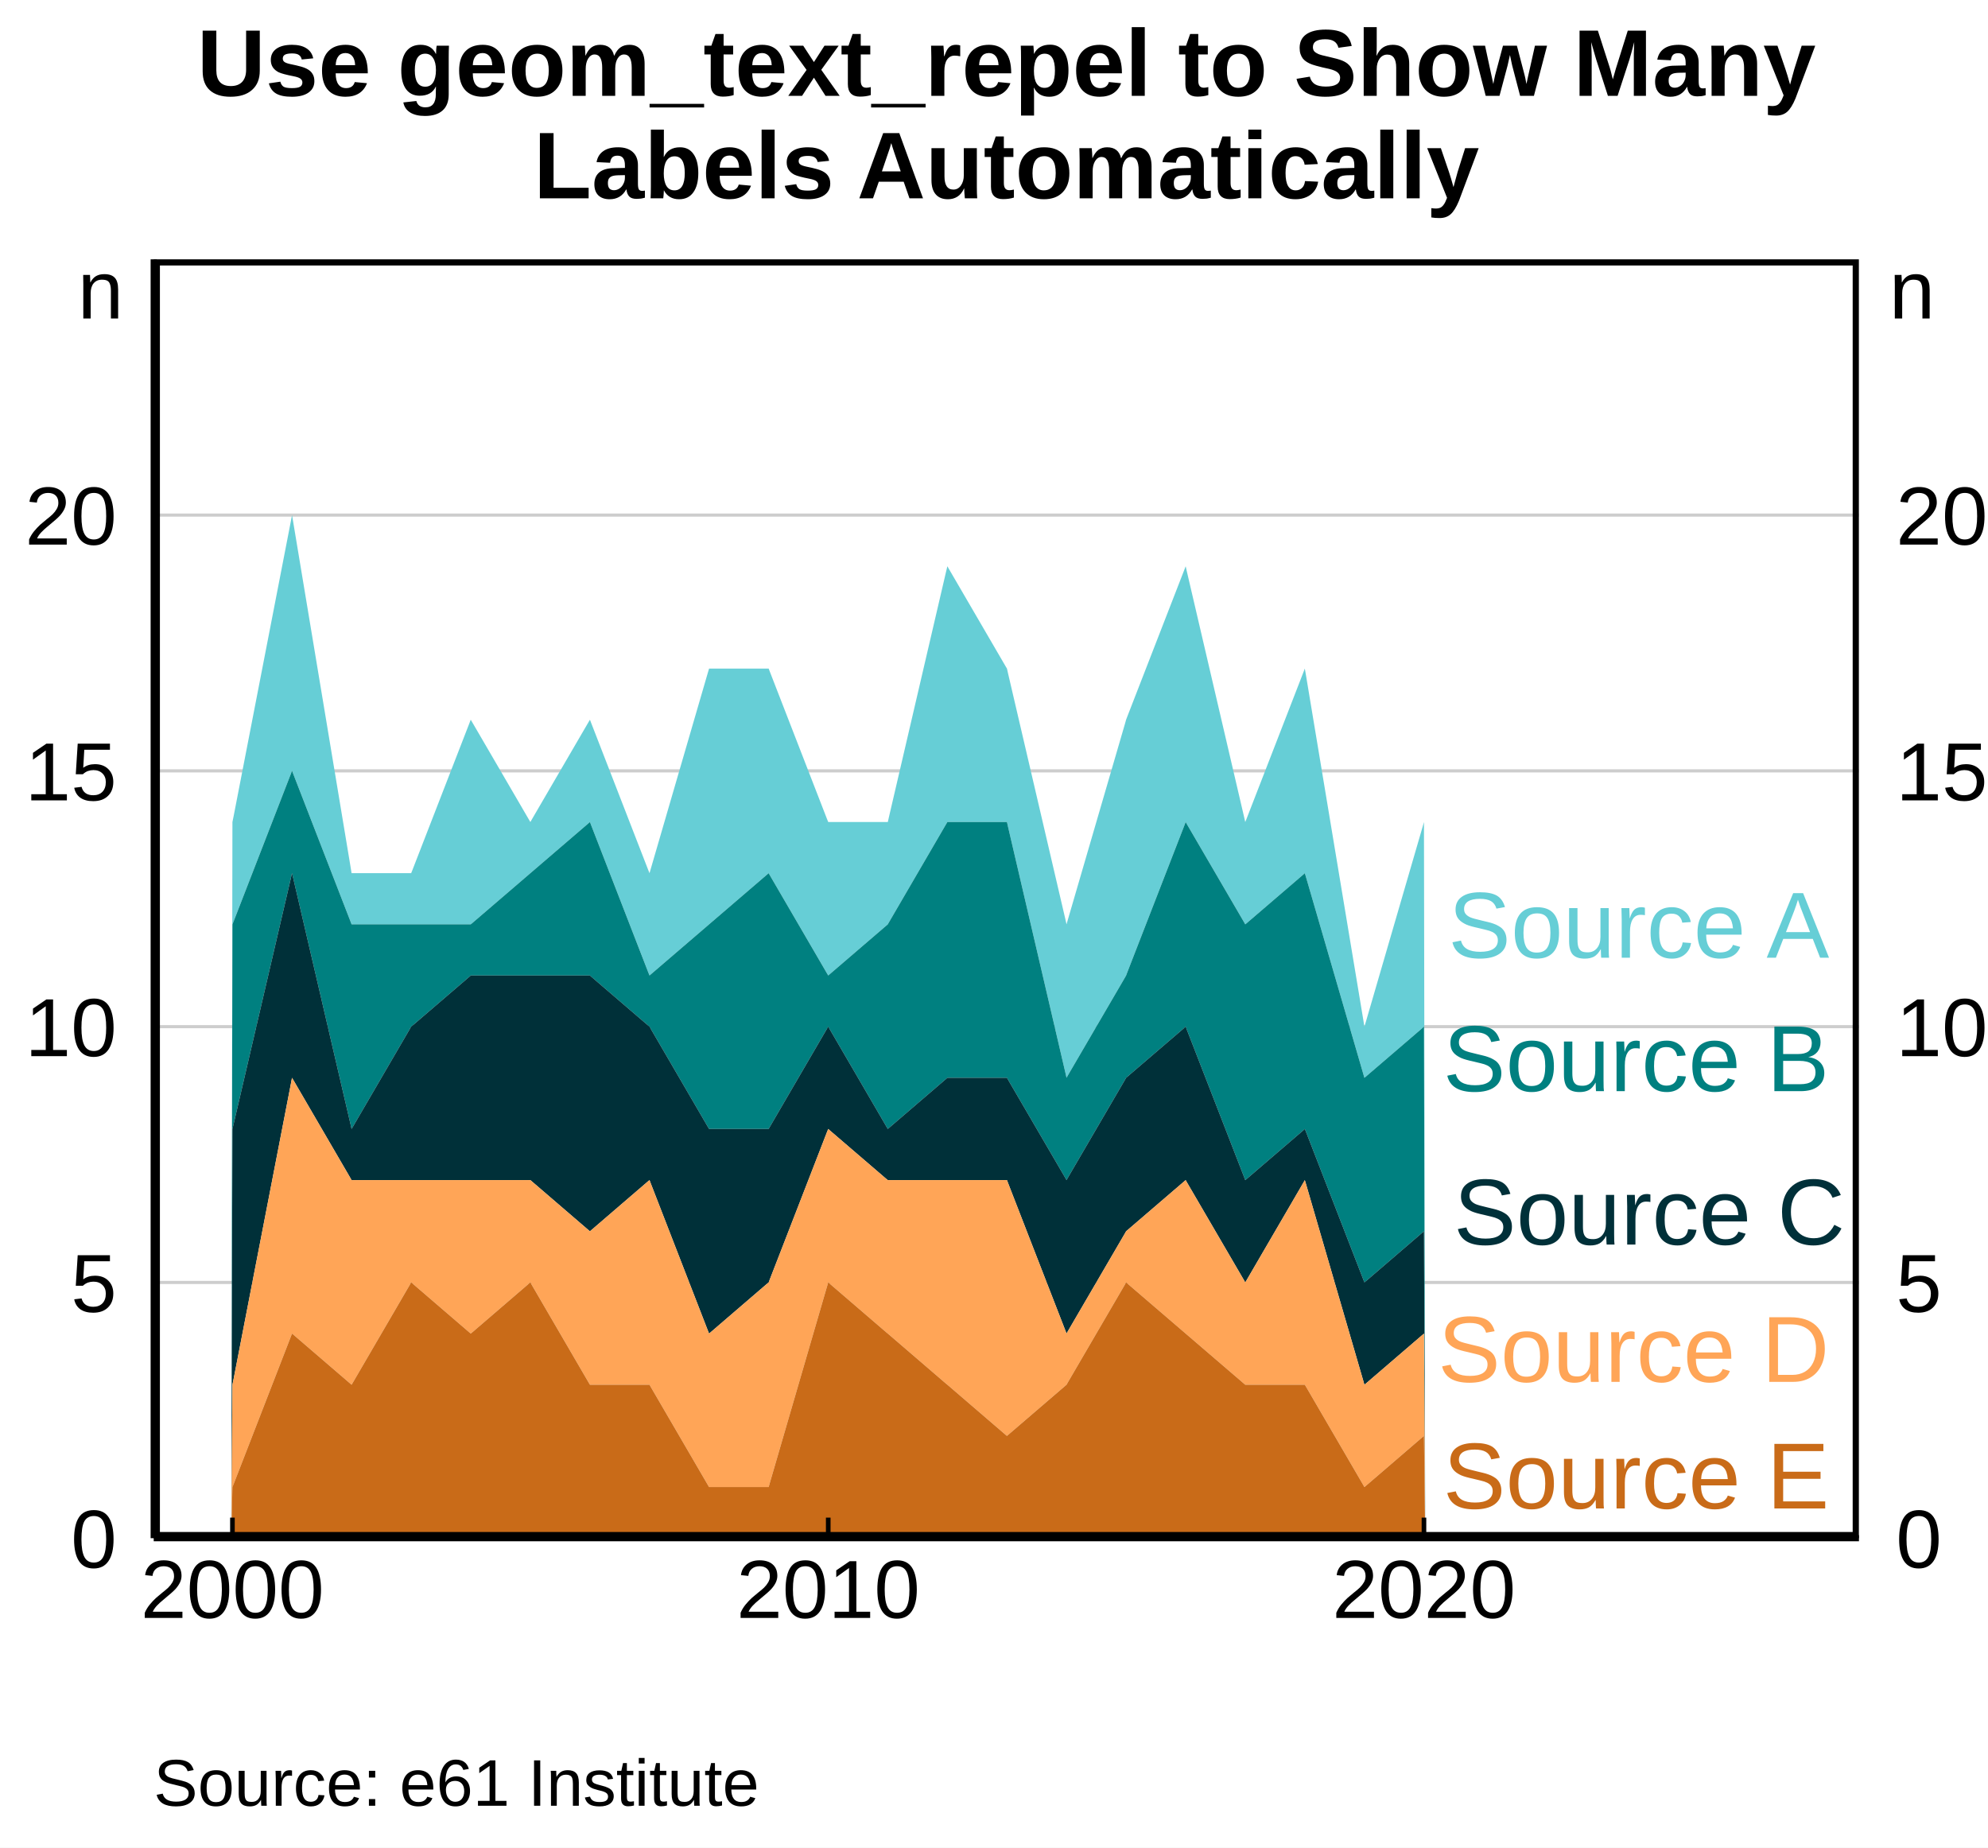
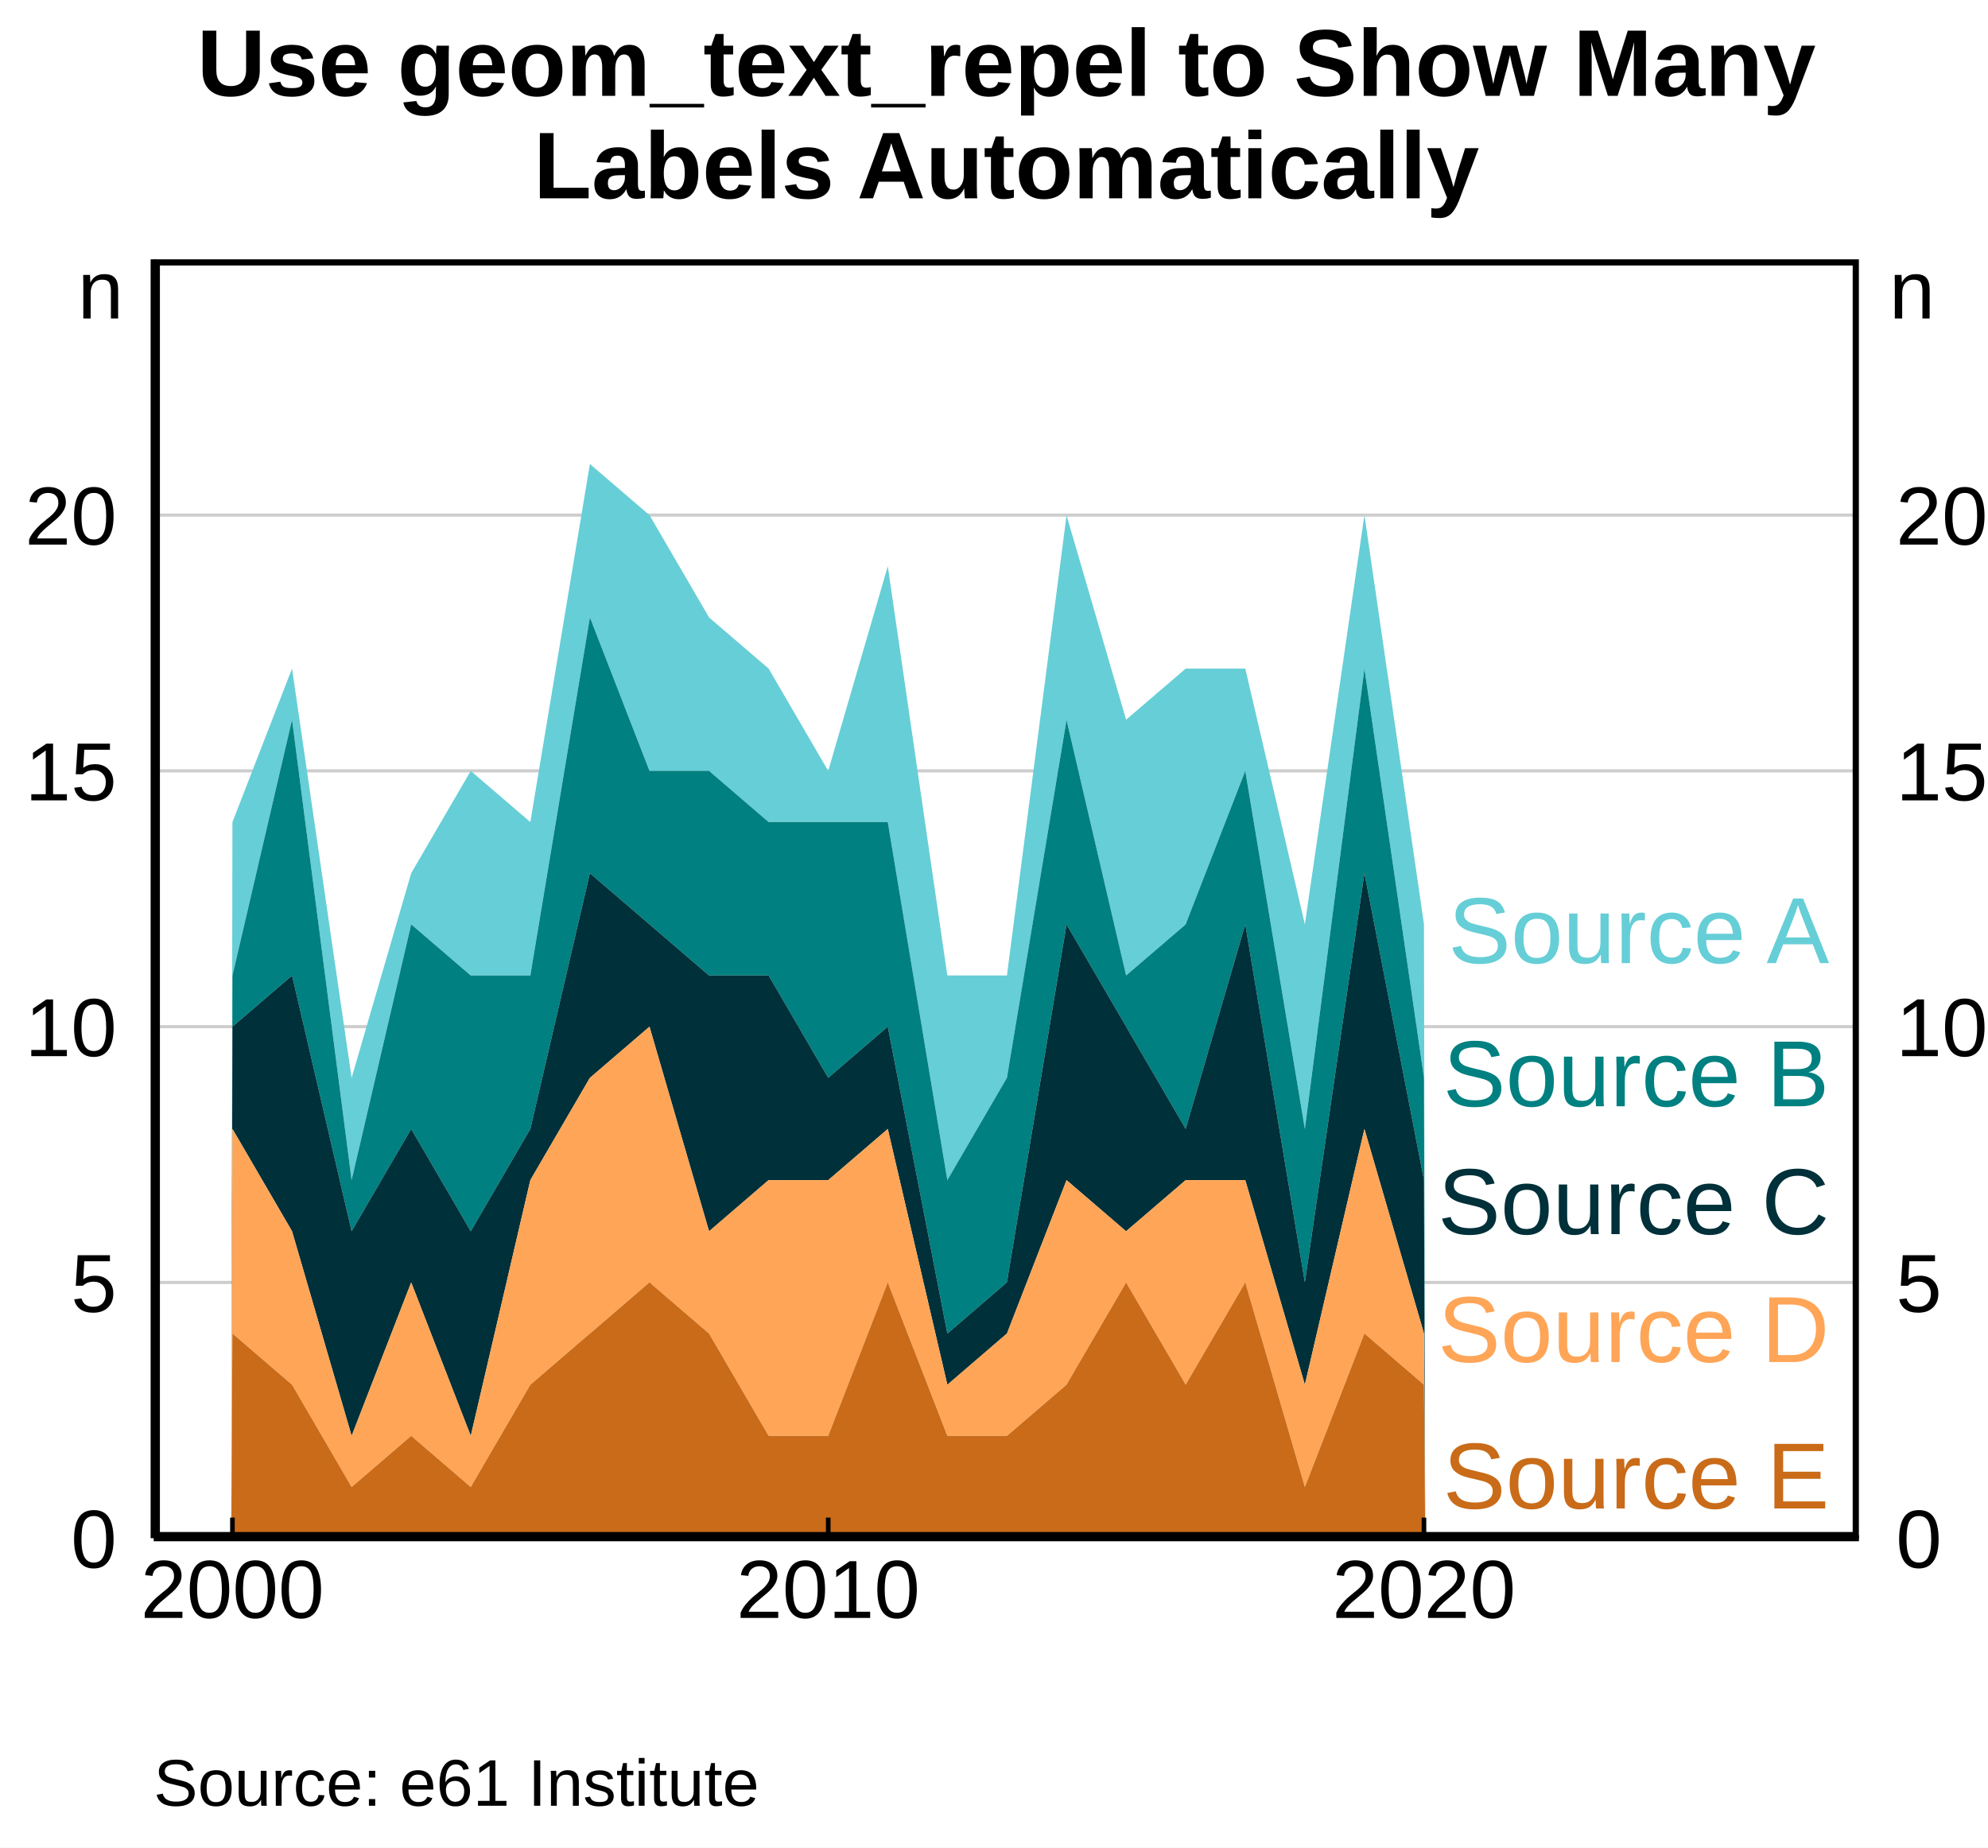
<svg xmlns="http://www.w3.org/2000/svg" class="svglite" width="240.94pt" height="223.94pt" viewBox="0 0 240.94 223.94">
  <defs>
    <style type="text/css">
    .svglite line, .svglite polyline, .svglite polygon, .svglite path, .svglite rect, .svglite circle {
      fill: none;
      stroke: #000000;
      stroke-linecap: round;
      stroke-linejoin: round;
      stroke-miterlimit: 10.00;
    }
    .svglite text {
      white-space: pre;
    }
  </style>
  </defs>
  <rect width="100%" height="100%" style="stroke: none; fill: #FFFFFF;" />
  <defs>
    <clipPath id="cpMC4wMHwyNDAuOTR8MC4wMHwyMjMuOTQ=">
      <rect x="0.00" y="0.00" width="240.94" height="223.94" />
    </clipPath>
  </defs>
  <g clip-path="url(#cpMC4wMHwyNDAuOTR8MC4wMHwyMjMuOTQ=)">
</g>
  <defs>
    <clipPath id="cpMC4wMHwyNDAuOTR8MS45NXwyMjEuOTk=">
      <rect x="0.00" y="1.95" width="240.94" height="220.04" />
    </clipPath>
  </defs>
  <g clip-path="url(#cpMC4wMHwyNDAuOTR8MS45NXwyMjEuOTk=)">
    <rect x="0.00" y="1.95" width="240.94" height="220.04" style="stroke-width: 0.75; stroke: none; fill: #FFFFFF;" />
  </g>
  <g clip-path="url(#cpMC4wMHwyNDAuOTR8MC4wMHwyMjMuOTQ=)">
</g>
  <defs>
    <clipPath id="cpMTguNjN8MjI1LjMwfDMxLjQzfDE4Ni40Mw==">
      <rect x="18.63" y="31.43" width="206.66" height="155.00" />
    </clipPath>
  </defs>
  <g clip-path="url(#cpMTguNjN8MjI1LjMwfDMxLjQzfDE4Ni40Mw==)">
    <rect x="18.63" y="31.43" width="206.66" height="155.00" style="stroke-width: 0.75; stroke: none; fill: #FFFFFF;" />
    <polyline points="18.63,186.43 225.30,186.43 " style="stroke-width: 0.38; stroke: #CDCDCD; stroke-linecap: butt;" />
    <polyline points="18.63,155.43 225.30,155.43 " style="stroke-width: 0.38; stroke: #CDCDCD; stroke-linecap: butt;" />
    <polyline points="18.63,124.43 225.30,124.43 " style="stroke-width: 0.38; stroke: #CDCDCD; stroke-linecap: butt;" />
    <polyline points="18.63,93.43 225.30,93.43 " style="stroke-width: 0.38; stroke: #CDCDCD; stroke-linecap: butt;" />
    <polyline points="18.63,62.43 225.30,62.43 " style="stroke-width: 0.38; stroke: #CDCDCD; stroke-linecap: butt;" />
-     <polygon points="28.17,99.63 28.32,98.89 35.25,63.18 35.39,62.43 35.54,63.30 42.47,104.96 42.61,105.83 42.76,105.83 49.69,105.83 49.83,105.83 49.98,105.46 56.91,87.60 57.05,87.23 57.20,87.48 64.13,99.38 64.28,99.63 64.42,99.38 71.35,87.48 71.50,87.23 71.64,87.60 78.57,105.46 78.72,105.83 78.86,105.34 85.79,81.53 85.94,81.03 86.08,81.03 93.01,81.03 93.16,81.03 93.30,81.40 100.23,99.26 100.38,99.63 100.52,99.63 107.45,99.63 107.60,99.63 107.74,99.01 114.67,69.25 114.82,68.63 114.96,68.88 121.89,80.78 122.04,81.03 122.18,81.65 129.12,111.41 129.26,112.03 129.40,111.54 136.34,87.73 136.48,87.23 136.62,86.86 143.56,69.00 143.70,68.63 143.84,69.25 150.78,99.01 150.92,99.63 151.07,99.26 158.00,81.40 158.14,81.03 158.29,81.90 165.22,123.56 165.36,124.43 165.51,123.94 172.44,100.13 172.58,99.63 172.73,186.43 172.58,124.43 172.44,124.56 165.51,130.51 165.36,130.63 165.22,130.14 158.29,106.33 158.14,105.83 158.00,105.96 151.07,111.91 150.92,112.03 150.78,111.78 143.84,99.88 143.70,99.63 143.56,100.00 136.62,117.86 136.48,118.23 136.34,118.48 129.40,130.38 129.26,130.63 129.12,130.01 122.18,100.25 122.04,99.63 121.89,99.63 114.96,99.63 114.82,99.63 114.67,99.88 107.74,111.78 107.60,112.03 107.45,112.16 100.52,118.11 100.38,118.23 100.23,117.98 93.30,106.08 93.16,105.83 93.01,105.96 86.08,111.91 85.94,112.03 85.79,112.16 78.86,118.11 78.72,118.23 78.57,117.86 71.64,100.00 71.50,99.63 71.35,99.76 64.42,105.71 64.28,105.83 64.13,105.96 57.20,111.91 57.05,112.03 56.91,112.03 49.98,112.03 49.83,112.03 49.69,112.03 42.76,112.03 42.61,112.03 42.47,111.66 35.54,93.80 35.39,93.43 35.25,93.80 28.32,111.66 28.17,112.03 28.03,186.43 " style="stroke-width: 0.00; stroke: none; stroke-linecap: butt; fill: #66CED6;" />
-     <polyline points="28.17,99.63 28.32,98.89 35.25,63.18 35.39,62.43 35.54,63.30 42.47,104.96 42.61,105.83 42.76,105.83 49.69,105.83 49.83,105.83 49.98,105.46 56.91,87.60 57.05,87.23 57.20,87.48 64.13,99.38 64.28,99.63 64.42,99.38 71.35,87.48 71.50,87.23 71.64,87.60 78.57,105.46 78.72,105.83 78.86,105.34 85.79,81.53 85.94,81.03 86.08,81.03 93.01,81.03 93.16,81.03 93.30,81.40 100.23,99.26 100.38,99.63 100.52,99.63 107.45,99.63 107.60,99.63 107.74,99.01 114.67,69.25 114.82,68.63 114.96,68.88 121.89,80.78 122.04,81.03 122.18,81.65 129.12,111.41 129.26,112.03 129.40,111.54 136.34,87.73 136.48,87.23 136.62,86.86 143.56,69.00 143.70,68.63 143.84,69.25 150.78,99.01 150.92,99.63 151.07,99.26 158.00,81.40 158.14,81.03 158.29,81.90 165.22,123.56 165.36,124.43 165.51,123.94 172.44,100.13 172.58,99.63 " style="stroke-width: 2.13; stroke: none; stroke-linecap: butt;" />
-     <polygon points="28.17,112.03 28.32,111.66 35.25,93.80 35.39,93.43 35.54,93.80 42.47,111.66 42.61,112.03 42.76,112.03 49.69,112.03 49.83,112.03 49.98,112.03 56.91,112.03 57.05,112.03 57.20,111.91 64.13,105.96 64.28,105.83 64.42,105.71 71.35,99.76 71.50,99.63 71.64,100.00 78.57,117.86 78.72,118.23 78.86,118.11 85.79,112.16 85.94,112.03 86.08,111.91 93.01,105.96 93.16,105.83 93.30,106.08 100.23,117.98 100.38,118.23 100.52,118.11 107.45,112.16 107.60,112.03 107.74,111.78 114.67,99.88 114.82,99.63 114.96,99.63 121.89,99.63 122.04,99.63 122.18,100.25 129.12,130.01 129.26,130.63 129.40,130.38 136.34,118.48 136.48,118.23 136.62,117.86 143.56,100.00 143.70,99.63 143.84,99.88 150.78,111.78 150.92,112.03 151.07,111.91 158.00,105.96 158.14,105.83 158.29,106.33 165.22,130.14 165.36,130.63 165.51,130.51 172.44,124.56 172.58,124.43 172.73,186.43 172.58,149.23 172.44,149.35 165.51,155.31 165.36,155.43 165.22,155.06 158.29,137.20 158.14,136.83 158.00,136.96 151.07,142.91 150.92,143.03 150.78,142.66 143.84,124.80 143.70,124.43 143.56,124.56 136.62,130.51 136.48,130.63 136.34,130.88 129.40,142.78 129.26,143.03 129.12,142.78 122.18,130.88 122.04,130.63 121.89,130.63 114.96,130.63 114.82,130.63 114.67,130.76 107.74,136.71 107.60,136.83 107.45,136.58 100.52,124.68 100.38,124.43 100.23,124.68 93.30,136.58 93.16,136.83 93.01,136.83 86.08,136.83 85.94,136.83 85.79,136.58 78.86,124.68 78.72,124.43 78.57,124.31 71.64,118.36 71.50,118.23 71.35,118.23 64.42,118.23 64.28,118.23 64.13,118.23 57.20,118.23 57.05,118.23 56.91,118.36 49.98,124.31 49.83,124.43 49.69,124.68 42.76,136.58 42.61,136.83 42.47,136.21 35.54,106.45 35.39,105.83 35.25,106.45 28.32,136.21 28.17,136.83 28.03,186.43 " style="stroke-width: 0.00; stroke: none; stroke-linecap: butt; fill: #008080;" />
-     <polyline points="28.17,112.03 28.32,111.66 35.25,93.80 35.39,93.43 35.54,93.80 42.47,111.66 42.61,112.03 42.76,112.03 49.69,112.03 49.83,112.03 49.98,112.03 56.91,112.03 57.05,112.03 57.20,111.91 64.13,105.96 64.28,105.83 64.42,105.71 71.35,99.76 71.50,99.63 71.64,100.00 78.57,117.86 78.72,118.23 78.86,118.11 85.79,112.16 85.94,112.03 86.08,111.91 93.01,105.96 93.16,105.83 93.30,106.08 100.23,117.98 100.38,118.23 100.52,118.11 107.45,112.16 107.60,112.03 107.74,111.78 114.67,99.88 114.82,99.63 114.96,99.63 121.89,99.63 122.04,99.63 122.18,100.25 129.12,130.01 129.26,130.63 129.40,130.38 136.34,118.48 136.48,118.23 136.62,117.86 143.56,100.00 143.70,99.63 143.84,99.88 150.78,111.78 150.92,112.03 151.07,111.91 158.00,105.96 158.14,105.83 158.29,106.33 165.22,130.14 165.36,130.63 165.51,130.51 172.44,124.56 172.58,124.43 " style="stroke-width: 2.13; stroke: none; stroke-linecap: butt;" />
-     <polygon points="28.17,136.83 28.32,136.21 35.25,106.45 35.39,105.83 35.54,106.45 42.47,136.21 42.61,136.83 42.76,136.58 49.69,124.68 49.83,124.43 49.98,124.31 56.91,118.36 57.05,118.23 57.20,118.23 64.13,118.23 64.28,118.23 64.42,118.23 71.35,118.23 71.50,118.23 71.64,118.36 78.57,124.31 78.72,124.43 78.86,124.68 85.79,136.58 85.94,136.83 86.08,136.83 93.01,136.83 93.16,136.83 93.30,136.58 100.23,124.68 100.38,124.43 100.52,124.68 107.45,136.58 107.60,136.83 107.74,136.71 114.67,130.76 114.82,130.63 114.96,130.63 121.89,130.63 122.04,130.63 122.18,130.88 129.12,142.78 129.26,143.03 129.40,142.78 136.34,130.88 136.48,130.63 136.62,130.51 143.56,124.56 143.70,124.43 143.84,124.80 150.78,142.66 150.92,143.03 151.07,142.91 158.00,136.96 158.14,136.83 158.29,137.20 165.22,155.06 165.36,155.43 165.51,155.31 172.44,149.35 172.58,149.23 172.73,186.43 172.58,161.63 172.44,161.75 165.51,167.71 165.36,167.83 165.22,167.33 158.29,143.53 158.14,143.03 158.00,143.28 151.07,155.18 150.92,155.43 150.78,155.18 143.84,143.28 143.70,143.03 143.56,143.15 136.62,149.11 136.48,149.23 136.34,149.48 129.40,161.38 129.26,161.63 129.12,161.26 122.18,143.40 122.04,143.03 121.89,143.03 114.96,143.03 114.82,143.03 114.67,143.03 107.74,143.03 107.60,143.03 107.45,142.91 100.52,136.96 100.38,136.83 100.23,137.20 93.30,155.06 93.16,155.43 93.01,155.55 86.08,161.51 85.94,161.63 85.79,161.26 78.86,143.40 78.72,143.03 78.57,143.15 71.64,149.11 71.50,149.23 71.35,149.11 64.42,143.15 64.28,143.03 64.13,143.03 57.20,143.03 57.05,143.03 56.91,143.03 49.98,143.03 49.83,143.03 49.69,143.03 42.76,143.03 42.61,143.03 42.47,142.78 35.54,130.88 35.39,130.63 35.25,131.38 28.32,167.09 28.17,167.83 28.03,186.43 " style="stroke-width: 0.00; stroke: none; stroke-linecap: butt; fill: #003039;" />
-     <polyline points="28.17,136.83 28.32,136.21 35.25,106.45 35.39,105.83 35.54,106.45 42.47,136.21 42.61,136.83 42.76,136.58 49.69,124.68 49.83,124.43 49.98,124.31 56.91,118.36 57.05,118.23 57.20,118.23 64.13,118.23 64.28,118.23 64.42,118.23 71.35,118.23 71.50,118.23 71.64,118.36 78.57,124.31 78.72,124.43 78.86,124.68 85.79,136.58 85.94,136.83 86.08,136.83 93.01,136.83 93.16,136.83 93.30,136.58 100.23,124.68 100.38,124.43 100.52,124.68 107.45,136.58 107.60,136.83 107.74,136.71 114.67,130.76 114.82,130.63 114.96,130.63 121.89,130.63 122.04,130.63 122.18,130.88 129.12,142.78 129.26,143.03 129.40,142.78 136.34,130.88 136.48,130.63 136.62,130.51 143.56,124.56 143.70,124.43 143.84,124.80 150.78,142.66 150.92,143.03 151.07,142.91 158.00,136.96 158.14,136.83 158.29,137.20 165.22,155.06 165.36,155.43 165.51,155.31 172.44,149.35 172.58,149.23 " style="stroke-width: 2.13; stroke: none; stroke-linecap: butt;" />
-     <polygon points="28.17,167.83 28.32,167.09 35.25,131.38 35.39,130.63 35.54,130.88 42.47,142.78 42.61,143.03 42.76,143.03 49.69,143.03 49.83,143.03 49.98,143.03 56.91,143.03 57.05,143.03 57.20,143.03 64.13,143.03 64.28,143.03 64.42,143.15 71.35,149.11 71.50,149.23 71.64,149.11 78.57,143.15 78.72,143.03 78.86,143.40 85.79,161.26 85.94,161.63 86.08,161.51 93.01,155.55 93.16,155.43 93.30,155.06 100.23,137.20 100.38,136.83 100.52,136.96 107.45,142.91 107.60,143.03 107.74,143.03 114.67,143.03 114.82,143.03 114.96,143.03 121.89,143.03 122.04,143.03 122.18,143.40 129.12,161.26 129.26,161.63 129.40,161.38 136.34,149.48 136.48,149.23 136.62,149.11 143.56,143.15 143.70,143.03 143.84,143.28 150.78,155.18 150.92,155.43 151.07,155.18 158.00,143.28 158.14,143.03 158.29,143.53 165.22,167.33 165.36,167.83 165.51,167.71 172.44,161.75 172.58,161.63 172.73,186.43 172.58,174.03 172.44,174.15 165.51,180.11 165.36,180.23 165.22,179.98 158.29,168.08 158.14,167.83 158.00,167.83 151.07,167.83 150.92,167.83 150.78,167.71 143.84,161.75 143.70,161.63 143.56,161.51 136.62,155.55 136.48,155.43 136.34,155.68 129.40,167.58 129.26,167.83 129.12,167.95 122.18,173.91 122.04,174.03 121.89,173.91 114.96,167.95 114.82,167.83 114.67,167.71 107.74,161.75 107.60,161.63 107.45,161.51 100.52,155.55 100.38,155.43 100.23,155.93 93.30,179.73 93.16,180.23 93.01,180.23 86.08,180.23 85.94,180.23 85.79,179.98 78.86,168.08 78.72,167.83 78.57,167.83 71.64,167.83 71.50,167.83 71.35,167.58 64.42,155.68 64.28,155.43 64.13,155.55 57.20,161.51 57.05,161.63 56.91,161.51 49.98,155.55 49.83,155.43 49.69,155.68 42.76,167.58 42.61,167.83 42.47,167.71 35.54,161.75 35.39,161.63 35.25,162.00 28.32,179.86 28.17,180.23 28.03,186.43 " style="stroke-width: 0.00; stroke: none; stroke-linecap: butt; fill: #FFA557;" />
-     <polyline points="28.17,167.83 28.32,167.09 35.25,131.38 35.39,130.63 35.54,130.88 42.47,142.78 42.61,143.03 42.76,143.03 49.69,143.03 49.83,143.03 49.98,143.03 56.91,143.03 57.05,143.03 57.20,143.03 64.13,143.03 64.28,143.03 64.42,143.15 71.35,149.11 71.50,149.23 71.64,149.11 78.57,143.15 78.72,143.03 78.86,143.40 85.79,161.26 85.94,161.63 86.08,161.51 93.01,155.55 93.16,155.43 93.30,155.06 100.23,137.20 100.38,136.83 100.52,136.96 107.45,142.91 107.60,143.03 107.74,143.03 114.67,143.03 114.82,143.03 114.96,143.03 121.89,143.03 122.04,143.03 122.18,143.40 129.12,161.26 129.26,161.63 129.40,161.38 136.34,149.48 136.48,149.23 136.62,149.11 143.56,143.15 143.70,143.03 143.84,143.28 150.78,155.18 150.92,155.43 151.07,155.18 158.00,143.28 158.14,143.03 158.29,143.53 165.22,167.33 165.36,167.83 165.51,167.71 172.44,161.75 172.58,161.63 " style="stroke-width: 2.13; stroke: none; stroke-linecap: butt;" />
-     <polygon points="28.17,180.23 28.32,179.86 35.25,162.00 35.39,161.63 35.54,161.75 42.47,167.71 42.61,167.83 42.76,167.58 49.69,155.68 49.83,155.43 49.98,155.55 56.91,161.51 57.05,161.63 57.20,161.51 64.13,155.55 64.28,155.43 64.42,155.68 71.35,167.58 71.50,167.83 71.64,167.83 78.57,167.83 78.72,167.83 78.86,168.08 85.79,179.98 85.94,180.23 86.08,180.23 93.01,180.23 93.16,180.23 93.30,179.73 100.23,155.93 100.38,155.43 100.52,155.55 107.45,161.51 107.60,161.63 107.74,161.75 114.67,167.71 114.82,167.83 114.96,167.95 121.89,173.91 122.04,174.03 122.18,173.91 129.12,167.95 129.26,167.83 129.40,167.58 136.34,155.68 136.48,155.43 136.62,155.55 143.56,161.51 143.70,161.63 143.84,161.75 150.78,167.71 150.92,167.83 151.07,167.83 158.00,167.83 158.14,167.83 158.29,168.08 165.22,179.98 165.36,180.23 165.51,180.11 172.44,174.15 172.58,174.03 172.73,186.43 172.58,186.43 172.44,186.43 165.51,186.43 165.36,186.43 165.22,186.43 158.29,186.43 158.14,186.43 158.00,186.43 151.07,186.43 150.92,186.43 150.78,186.43 143.84,186.43 143.70,186.43 143.56,186.43 136.62,186.43 136.48,186.43 136.34,186.43 129.40,186.43 129.26,186.43 129.12,186.43 122.18,186.43 122.04,186.43 121.89,186.43 114.96,186.43 114.82,186.43 114.67,186.43 107.74,186.43 107.60,186.43 107.45,186.43 100.52,186.43 100.38,186.43 100.23,186.43 93.30,186.43 93.16,186.43 93.01,186.43 86.08,186.43 85.94,186.43 85.79,186.43 78.86,186.43 78.72,186.43 78.57,186.43 71.64,186.43 71.50,186.43 71.35,186.43 64.42,186.43 64.28,186.43 64.13,186.43 57.20,186.43 57.05,186.43 56.91,186.43 49.98,186.43 49.83,186.43 49.69,186.43 42.76,186.43 42.61,186.43 42.47,186.43 35.54,186.43 35.39,186.43 35.25,186.43 28.32,186.43 28.17,186.43 28.03,186.43 " style="stroke-width: 0.00; stroke: none; stroke-linecap: butt; fill: #C96B18;" />
-     <polyline points="28.17,180.23 28.32,179.86 35.25,162.00 35.39,161.63 35.54,161.75 42.47,167.71 42.61,167.83 42.76,167.58 49.69,155.68 49.83,155.43 49.98,155.55 56.91,161.51 57.05,161.63 57.20,161.51 64.13,155.55 64.28,155.43 64.42,155.68 71.35,167.58 71.50,167.83 71.64,167.83 78.57,167.83 78.72,167.83 78.86,168.08 85.79,179.98 85.94,180.23 86.08,180.23 93.01,180.23 93.16,180.23 93.30,179.73 100.23,155.93 100.38,155.43 100.52,155.55 107.45,161.51 107.60,161.63 107.74,161.75 114.67,167.71 114.82,167.83 114.96,167.95 121.89,173.91 122.04,174.03 122.18,173.91 129.12,167.95 129.26,167.83 129.40,167.58 136.34,155.68 136.48,155.43 136.62,155.55 143.56,161.51 143.70,161.63 143.84,161.75 150.78,167.71 150.92,167.83 151.07,167.83 158.00,167.83 158.14,167.83 158.29,168.08 165.22,179.98 165.36,180.23 165.51,180.11 172.44,174.15 172.58,174.03 " style="stroke-width: 2.13; stroke: none; stroke-linecap: butt;" />
-     <text x="198.61" y="116.08" text-anchor="middle" style="font-size: 11.38px;fill: #66CED6; font-family: &quot;Arial&quot;;" textLength="46.17px" lengthAdjust="spacingAndGlyphs">Source A</text>
-     <text x="198.30" y="132.25" text-anchor="middle" style="font-size: 11.38px;fill: #008080; font-family: &quot;Arial&quot;;" textLength="46.80px" lengthAdjust="spacingAndGlyphs">Source B</text>
-     <text x="199.90" y="150.84" text-anchor="middle" style="font-size: 11.38px;fill: #003039; font-family: &quot;Arial&quot;;" textLength="47.43px" lengthAdjust="spacingAndGlyphs">Source C</text>
-     <text x="197.99" y="167.48" text-anchor="middle" style="font-size: 11.38px;fill: #FFA557; font-family: &quot;Arial&quot;;" textLength="47.43px" lengthAdjust="spacingAndGlyphs">Source D</text>
+     <polygon points="28.17,99.63 28.32,99.26 35.25,81.40 35.39,81.03 35.54,82.02 42.47,129.64 42.61,130.63 42.76,130.14 49.69,106.33 49.83,105.83 49.98,105.58 56.91,93.68 57.05,93.43 57.20,93.56 64.13,99.51 64.28,99.63 64.42,98.76 71.35,57.10 71.50,56.23 71.64,56.36 78.57,62.31 78.72,62.43 78.86,62.68 85.79,74.58 85.94,74.83 86.08,74.96 93.01,80.91 93.16,81.03 93.30,81.28 100.23,93.18 100.38,93.43 100.52,92.94 107.45,69.13 107.60,68.63 107.74,69.62 114.67,117.24 114.82,118.23 114.96,118.23 121.89,118.23 122.04,118.23 122.18,117.12 129.12,63.55 129.26,62.43 129.40,62.93 136.34,86.74 136.48,87.23 136.62,87.11 143.56,81.16 143.70,81.03 143.84,81.03 150.78,81.03 150.92,81.03 151.07,81.65 158.00,111.41 158.14,112.03 158.29,111.04 165.22,63.42 165.36,62.43 165.51,63.42 172.44,111.04 172.58,112.03 172.73,186.43 172.58,130.63 172.44,129.64 165.51,82.02 165.36,81.03 165.22,82.15 158.29,135.72 158.14,136.83 158.00,135.96 151.07,94.30 150.92,93.43 150.78,93.80 143.84,111.66 143.70,112.03 143.56,112.16 136.62,118.11 136.48,118.23 136.34,117.61 129.40,87.85 129.26,87.23 129.12,88.10 122.18,129.76 122.04,130.63 121.89,130.88 114.96,142.78 114.82,143.03 114.67,142.16 107.74,100.50 107.60,99.63 107.45,99.63 100.52,99.63 100.38,99.63 100.23,99.63 93.30,99.63 93.16,99.63 93.01,99.51 86.08,93.56 85.94,93.43 85.79,93.43 78.86,93.43 78.72,93.43 78.57,93.06 71.64,75.20 71.50,74.83 71.35,75.70 64.42,117.36 64.28,118.23 64.13,118.23 57.20,118.23 57.05,118.23 56.91,118.11 49.98,112.16 49.83,112.03 49.69,112.65 42.76,142.41 42.61,143.03 42.47,141.91 35.54,88.35 35.39,87.23 35.25,87.85 28.32,117.61 28.17,118.23 28.03,186.43 " style="stroke-width: 0.00; stroke: none; stroke-linecap: butt; fill: #66CED6;" />
+     <polyline points="28.17,99.63 28.32,99.26 35.25,81.40 35.39,81.03 35.54,82.02 42.47,129.64 42.61,130.63 42.76,130.14 49.69,106.33 49.83,105.83 49.98,105.58 56.91,93.68 57.05,93.43 57.20,93.56 64.13,99.51 64.28,99.63 64.42,98.76 71.35,57.10 71.50,56.23 71.64,56.36 78.57,62.31 78.72,62.43 78.86,62.68 85.79,74.58 85.94,74.83 86.08,74.96 93.01,80.91 93.16,81.03 93.30,81.28 100.23,93.18 100.38,93.43 100.52,92.94 107.45,69.13 107.60,68.63 107.74,69.62 114.67,117.24 114.82,118.23 114.96,118.23 121.89,118.23 122.04,118.23 122.18,117.12 129.12,63.55 129.26,62.43 129.40,62.93 136.34,86.74 136.48,87.23 136.62,87.11 143.56,81.16 143.70,81.03 143.84,81.03 150.78,81.03 150.92,81.03 151.07,81.65 158.00,111.41 158.14,112.03 158.29,111.04 165.22,63.42 165.36,62.43 165.51,63.42 172.44,111.04 172.58,112.03 " style="stroke-width: 2.13; stroke: none; stroke-linecap: butt;" />
+     <polygon points="28.17,118.23 28.32,117.61 35.25,87.85 35.39,87.23 35.54,88.35 42.47,141.91 42.61,143.03 42.76,142.41 49.69,112.65 49.83,112.03 49.98,112.16 56.91,118.11 57.05,118.23 57.20,118.23 64.13,118.23 64.28,118.23 64.42,117.36 71.35,75.70 71.50,74.83 71.64,75.20 78.57,93.06 78.72,93.43 78.86,93.43 85.79,93.43 85.94,93.43 86.08,93.56 93.01,99.51 93.16,99.63 93.30,99.63 100.23,99.63 100.38,99.63 100.52,99.63 107.45,99.63 107.60,99.63 107.74,100.50 114.67,142.16 114.82,143.03 114.96,142.78 121.89,130.88 122.04,130.63 122.18,129.76 129.12,88.10 129.26,87.23 129.40,87.85 136.34,117.61 136.48,118.23 136.62,118.11 143.56,112.16 143.70,112.03 143.84,111.66 150.78,93.80 150.92,93.43 151.07,94.30 158.00,135.96 158.14,136.83 158.29,135.72 165.22,82.15 165.36,81.03 165.51,82.02 172.44,129.64 172.58,130.63 172.73,186.43 172.58,143.03 172.44,142.29 165.51,106.58 165.36,105.83 165.22,106.82 158.29,154.44 158.14,155.43 158.00,154.56 151.07,112.90 150.92,112.03 150.78,112.53 143.84,136.34 143.70,136.83 143.56,136.58 136.62,124.68 136.48,124.43 136.34,124.18 129.40,112.28 129.26,112.03 129.12,112.90 122.18,154.56 122.04,155.43 121.89,155.55 114.96,161.51 114.82,161.63 114.67,160.89 107.74,125.18 107.60,124.43 107.45,124.56 100.52,130.51 100.38,130.63 100.23,130.38 93.30,118.48 93.16,118.23 93.01,118.23 86.08,118.23 85.94,118.23 85.79,118.11 78.86,112.16 78.72,112.03 78.57,111.91 71.64,105.96 71.50,105.83 71.35,106.45 64.42,136.21 64.28,136.83 64.13,137.08 57.20,148.98 57.05,149.23 56.91,148.98 49.98,137.08 49.83,136.83 49.69,137.08 42.76,148.98 42.61,149.23 42.47,148.61 35.54,118.85 35.39,118.23 35.25,118.36 28.32,124.31 28.17,124.43 28.03,186.43 " style="stroke-width: 0.00; stroke: none; stroke-linecap: butt; fill: #008080;" />
+     <polyline points="28.17,118.23 28.32,117.61 35.25,87.85 35.39,87.23 35.54,88.35 42.47,141.91 42.61,143.03 42.76,142.41 49.69,112.65 49.83,112.03 49.98,112.16 56.91,118.11 57.05,118.23 57.20,118.23 64.13,118.23 64.28,118.23 64.42,117.36 71.35,75.70 71.50,74.83 71.64,75.20 78.57,93.06 78.72,93.43 78.86,93.43 85.79,93.43 85.94,93.43 86.08,93.56 93.01,99.51 93.16,99.63 93.30,99.63 100.23,99.63 100.38,99.63 100.52,99.63 107.45,99.63 107.60,99.63 107.74,100.50 114.67,142.16 114.82,143.03 114.96,142.78 121.89,130.88 122.04,130.63 122.18,129.76 129.12,88.10 129.26,87.23 129.40,87.85 136.34,117.61 136.48,118.23 136.62,118.11 143.56,112.16 143.70,112.03 143.84,111.66 150.78,93.80 150.92,93.43 151.07,94.30 158.00,135.96 158.14,136.83 158.29,135.72 165.22,82.15 165.36,81.03 165.51,82.02 172.44,129.64 172.58,130.63 " style="stroke-width: 2.13; stroke: none; stroke-linecap: butt;" />
+     <polygon points="28.17,124.43 28.32,124.31 35.25,118.36 35.39,118.23 35.54,118.85 42.47,148.61 42.61,149.23 42.76,148.98 49.69,137.08 49.83,136.83 49.98,137.08 56.91,148.98 57.05,149.23 57.20,148.98 64.13,137.08 64.28,136.83 64.42,136.21 71.35,106.45 71.50,105.83 71.64,105.96 78.57,111.91 78.72,112.03 78.86,112.16 85.79,118.11 85.94,118.23 86.08,118.23 93.01,118.23 93.16,118.23 93.30,118.48 100.23,130.38 100.38,130.63 100.52,130.51 107.45,124.56 107.60,124.43 107.74,125.18 114.67,160.89 114.82,161.63 114.96,161.51 121.89,155.55 122.04,155.43 122.18,154.56 129.12,112.90 129.26,112.03 129.40,112.28 136.34,124.18 136.48,124.43 136.62,124.68 143.56,136.58 143.70,136.83 143.84,136.34 150.78,112.53 150.92,112.03 151.07,112.90 158.00,154.56 158.14,155.43 158.29,154.44 165.22,106.82 165.36,105.83 165.51,106.58 172.44,142.29 172.58,143.03 172.73,186.43 172.58,161.63 172.44,161.13 165.51,137.33 165.36,136.83 165.22,137.45 158.29,167.21 158.14,167.83 158.00,167.33 151.07,143.53 150.92,143.03 150.78,143.03 143.84,143.03 143.70,143.03 143.56,143.15 136.62,149.11 136.48,149.23 136.34,149.11 129.40,143.15 129.26,143.03 129.12,143.40 122.18,161.26 122.04,161.63 121.89,161.75 114.96,167.71 114.82,167.83 114.67,167.21 107.74,137.45 107.60,136.83 107.45,136.96 100.52,142.91 100.38,143.03 100.23,143.03 93.30,143.03 93.16,143.03 93.01,143.15 86.08,149.11 85.94,149.23 85.79,148.73 78.86,124.93 78.72,124.43 78.57,124.56 71.64,130.51 71.50,130.63 71.35,130.88 64.42,142.78 64.28,143.03 64.13,143.65 57.20,173.41 57.05,174.03 56.91,173.66 49.98,155.80 49.83,155.43 49.69,155.80 42.76,173.66 42.61,174.03 42.47,173.53 35.54,149.73 35.39,149.23 35.25,148.98 28.32,137.08 28.17,136.83 28.03,186.43 " style="stroke-width: 0.00; stroke: none; stroke-linecap: butt; fill: #003039;" />
+     <polyline points="28.17,124.43 28.32,124.31 35.25,118.36 35.39,118.23 35.54,118.85 42.47,148.61 42.61,149.23 42.76,148.98 49.69,137.08 49.83,136.83 49.98,137.08 56.91,148.98 57.05,149.23 57.20,148.98 64.13,137.08 64.28,136.83 64.42,136.21 71.35,106.45 71.50,105.83 71.64,105.96 78.57,111.91 78.72,112.03 78.86,112.16 85.79,118.11 85.94,118.23 86.08,118.23 93.01,118.23 93.16,118.23 93.30,118.48 100.23,130.38 100.38,130.63 100.52,130.51 107.45,124.56 107.60,124.43 107.74,125.18 114.67,160.89 114.82,161.63 114.96,161.51 121.89,155.55 122.04,155.43 122.18,154.56 129.12,112.90 129.26,112.03 129.40,112.28 136.34,124.18 136.48,124.43 136.62,124.68 143.56,136.58 143.70,136.83 143.84,136.34 150.78,112.53 150.92,112.03 151.07,112.90 158.00,154.56 158.14,155.43 158.29,154.44 165.22,106.82 165.36,105.83 165.51,106.58 172.44,142.29 172.58,143.03 " style="stroke-width: 2.13; stroke: none; stroke-linecap: butt;" />
+     <polygon points="28.17,136.83 28.32,137.08 35.25,148.98 35.39,149.23 35.54,149.73 42.47,173.53 42.61,174.03 42.76,173.66 49.69,155.80 49.83,155.43 49.98,155.80 56.91,173.66 57.05,174.03 57.20,173.41 64.13,143.65 64.28,143.03 64.42,142.78 71.35,130.88 71.50,130.63 71.64,130.51 78.57,124.56 78.72,124.43 78.86,124.93 85.79,148.73 85.94,149.23 86.08,149.11 93.01,143.15 93.16,143.03 93.30,143.03 100.23,143.03 100.38,143.03 100.52,142.91 107.45,136.96 107.60,136.83 107.74,137.45 114.67,167.21 114.82,167.83 114.96,167.71 121.89,161.75 122.04,161.63 122.18,161.26 129.12,143.40 129.26,143.03 129.40,143.15 136.34,149.11 136.48,149.23 136.62,149.11 143.56,143.15 143.70,143.03 143.84,143.03 150.78,143.03 150.92,143.03 151.07,143.53 158.00,167.33 158.14,167.83 158.29,167.21 165.22,137.45 165.36,136.83 165.51,137.33 172.44,161.13 172.58,161.63 172.73,186.43 172.58,167.83 172.44,167.71 165.51,161.75 165.36,161.63 165.22,162.00 158.29,179.86 158.14,180.23 158.00,179.73 151.07,155.93 150.92,155.43 150.78,155.68 143.84,167.58 143.70,167.83 143.56,167.58 136.62,155.68 136.48,155.43 136.34,155.68 129.40,167.58 129.26,167.83 129.12,167.95 122.18,173.91 122.04,174.03 121.89,174.03 114.96,174.03 114.82,174.03 114.67,173.66 107.74,155.80 107.60,155.43 107.45,155.80 100.52,173.66 100.38,174.03 100.23,174.03 93.30,174.03 93.16,174.03 93.01,173.78 86.08,161.88 85.94,161.63 85.79,161.51 78.86,155.55 78.72,155.43 78.57,155.55 71.64,161.51 71.50,161.63 71.35,161.75 64.42,167.71 64.28,167.83 64.13,168.08 57.20,179.98 57.05,180.23 56.91,180.11 49.98,174.15 49.83,174.03 49.69,174.15 42.76,180.11 42.61,180.23 42.47,179.98 35.54,168.08 35.39,167.83 35.25,167.71 28.32,161.75 28.17,161.63 28.03,186.43 " style="stroke-width: 0.00; stroke: none; stroke-linecap: butt; fill: #FFA557;" />
+     <polyline points="28.17,136.83 28.32,137.08 35.25,148.98 35.39,149.23 35.54,149.73 42.47,173.53 42.61,174.03 42.76,173.66 49.69,155.80 49.83,155.43 49.98,155.80 56.91,173.66 57.05,174.03 57.20,173.41 64.13,143.65 64.28,143.03 64.42,142.78 71.35,130.88 71.50,130.63 71.64,130.51 78.57,124.56 78.72,124.43 78.86,124.93 85.79,148.73 85.94,149.23 86.08,149.11 93.01,143.15 93.16,143.03 93.30,143.03 100.23,143.03 100.38,143.03 100.52,142.91 107.45,136.96 107.60,136.83 107.74,137.45 114.67,167.21 114.82,167.83 114.96,167.71 121.89,161.75 122.04,161.63 122.18,161.26 129.12,143.40 129.26,143.03 129.40,143.15 136.34,149.11 136.48,149.23 136.62,149.11 143.56,143.15 143.70,143.03 143.84,143.03 150.78,143.03 150.92,143.03 151.07,143.53 158.00,167.33 158.14,167.83 158.29,167.21 165.22,137.45 165.36,136.83 165.51,137.33 172.44,161.13 172.58,161.63 " style="stroke-width: 2.13; stroke: none; stroke-linecap: butt;" />
+     <polygon points="28.17,161.63 28.32,161.75 35.25,167.71 35.39,167.83 35.54,168.08 42.47,179.98 42.61,180.23 42.76,180.11 49.69,174.15 49.83,174.03 49.98,174.15 56.91,180.11 57.05,180.23 57.20,179.98 64.13,168.08 64.28,167.83 64.42,167.71 71.35,161.75 71.50,161.63 71.64,161.51 78.57,155.55 78.72,155.43 78.86,155.55 85.79,161.51 85.94,161.63 86.08,161.88 93.01,173.78 93.16,174.03 93.30,174.03 100.23,174.03 100.38,174.03 100.52,173.66 107.45,155.80 107.60,155.43 107.74,155.80 114.67,173.66 114.82,174.03 114.96,174.03 121.89,174.03 122.04,174.03 122.18,173.91 129.12,167.95 129.26,167.83 129.40,167.58 136.34,155.68 136.48,155.43 136.62,155.68 143.56,167.58 143.70,167.83 143.84,167.58 150.78,155.68 150.92,155.43 151.07,155.93 158.00,179.73 158.14,180.23 158.29,179.86 165.22,162.00 165.36,161.63 165.51,161.75 172.44,167.71 172.58,167.83 172.73,186.43 172.58,186.43 172.44,186.43 165.51,186.43 165.36,186.43 165.22,186.43 158.29,186.43 158.14,186.43 158.00,186.43 151.07,186.43 150.92,186.43 150.78,186.43 143.84,186.43 143.70,186.43 143.56,186.43 136.62,186.43 136.48,186.43 136.34,186.43 129.40,186.43 129.26,186.43 129.12,186.43 122.18,186.43 122.04,186.43 121.89,186.43 114.96,186.43 114.82,186.43 114.67,186.43 107.74,186.43 107.60,186.43 107.45,186.43 100.52,186.43 100.38,186.43 100.23,186.43 93.30,186.43 93.16,186.43 93.01,186.43 86.08,186.43 85.94,186.43 85.79,186.43 78.86,186.43 78.72,186.43 78.57,186.43 71.64,186.43 71.50,186.43 71.35,186.43 64.42,186.43 64.28,186.43 64.13,186.43 57.20,186.43 57.05,186.43 56.91,186.43 49.98,186.43 49.83,186.43 49.69,186.43 42.76,186.43 42.61,186.43 42.47,186.43 35.54,186.43 35.39,186.43 35.25,186.43 28.32,186.43 28.17,186.43 28.03,186.43 " style="stroke-width: 0.00; stroke: none; stroke-linecap: butt; fill: #C96B18;" />
+     <polyline points="28.17,161.63 28.32,161.75 35.25,167.71 35.39,167.83 35.54,168.08 42.47,179.98 42.61,180.23 42.76,180.11 49.69,174.15 49.83,174.03 49.98,174.15 56.91,180.11 57.05,180.23 57.20,179.98 64.13,168.08 64.28,167.83 64.42,167.71 71.35,161.75 71.50,161.63 71.64,161.51 78.57,155.55 78.72,155.43 78.86,155.55 85.79,161.51 85.94,161.63 86.08,161.88 93.01,173.78 93.16,174.03 93.30,174.03 100.23,174.03 100.38,174.03 100.52,173.66 107.45,155.80 107.60,155.43 107.74,155.80 114.67,173.66 114.82,174.03 114.96,174.03 121.89,174.03 122.04,174.03 122.18,173.91 129.12,167.95 129.26,167.83 129.40,167.58 136.34,155.68 136.48,155.43 136.62,155.68 143.56,167.58 143.70,167.83 143.84,167.58 150.78,155.68 150.92,155.43 151.07,155.93 158.00,179.73 158.14,180.23 158.29,179.86 165.22,162.00 165.36,161.63 165.51,161.75 172.44,167.71 172.58,167.83 " style="stroke-width: 2.13; stroke: none; stroke-linecap: butt;" />
+     <text x="198.61" y="116.73" text-anchor="middle" style="font-size: 11.38px;fill: #66CED6; font-family: &quot;Arial&quot;;" textLength="46.17px" lengthAdjust="spacingAndGlyphs">Source A</text>
+     <text x="198.30" y="134.08" text-anchor="middle" style="font-size: 11.38px;fill: #008080; font-family: &quot;Arial&quot;;" textLength="46.80px" lengthAdjust="spacingAndGlyphs">Source B</text>
+     <text x="197.99" y="149.58" text-anchor="middle" style="font-size: 11.38px;fill: #003039; font-family: &quot;Arial&quot;;" textLength="47.43px" lengthAdjust="spacingAndGlyphs">Source C</text>
+     <text x="197.99" y="165.08" text-anchor="middle" style="font-size: 11.38px;fill: #FFA557; font-family: &quot;Arial&quot;;" textLength="47.43px" lengthAdjust="spacingAndGlyphs">Source D</text>
    <text x="198.30" y="182.83" text-anchor="middle" style="font-size: 11.38px;fill: #C96B18; font-family: &quot;Arial&quot;;" textLength="46.80px" lengthAdjust="spacingAndGlyphs">Source E</text>
    <rect x="18.63" y="31.43" width="206.66" height="155.00" style="stroke-width: 1.50;" />
  </g>
  <g clip-path="url(#cpMC4wMHwyNDAuOTR8MC4wMHwyMjMuOTQ=)">
    <polyline points="18.63,186.43 18.63,31.43 " style="stroke-width: 0.75; stroke-linecap: butt;" />
    <text x="14.15" y="190.01" text-anchor="end" style="font-size: 10.00px; font-family: &quot;Arial&quot;;" textLength="5.57px" lengthAdjust="spacingAndGlyphs">0</text>
    <text x="14.15" y="159.01" text-anchor="end" style="font-size: 10.00px; font-family: &quot;Arial&quot;;" textLength="5.57px" lengthAdjust="spacingAndGlyphs">5</text>
    <text x="14.15" y="128.01" text-anchor="end" style="font-size: 10.00px; font-family: &quot;Arial&quot;;" textLength="11.13px" lengthAdjust="spacingAndGlyphs">10</text>
    <text x="14.15" y="97.01" text-anchor="end" style="font-size: 10.00px; font-family: &quot;Arial&quot;;" textLength="11.13px" lengthAdjust="spacingAndGlyphs">15</text>
    <text x="14.15" y="66.01" text-anchor="end" style="font-size: 10.00px; font-family: &quot;Arial&quot;;" textLength="11.13px" lengthAdjust="spacingAndGlyphs">20</text>
    <text x="229.78" y="190.01" style="font-size: 10.00px; font-family: &quot;Arial&quot;;" textLength="5.57px" lengthAdjust="spacingAndGlyphs">0</text>
    <text x="229.78" y="159.01" style="font-size: 10.00px; font-family: &quot;Arial&quot;;" textLength="5.57px" lengthAdjust="spacingAndGlyphs">5</text>
    <text x="229.78" y="128.01" style="font-size: 10.00px; font-family: &quot;Arial&quot;;" textLength="11.13px" lengthAdjust="spacingAndGlyphs">10</text>
    <text x="229.78" y="97.01" style="font-size: 10.00px; font-family: &quot;Arial&quot;;" textLength="11.13px" lengthAdjust="spacingAndGlyphs">15</text>
    <text x="229.78" y="66.01" style="font-size: 10.00px; font-family: &quot;Arial&quot;;" textLength="11.13px" lengthAdjust="spacingAndGlyphs">20</text>
    <polyline points="18.63,186.43 225.30,186.43 " style="stroke-width: 0.75; stroke-linecap: butt;" />
    <polyline points="28.17,183.94 28.17,186.43 " style="stroke-width: 0.56; stroke-linecap: butt;" />
    <polyline points="100.38,183.94 100.38,186.43 " style="stroke-width: 0.56; stroke-linecap: butt;" />
    <polyline points="172.58,183.94 172.58,186.43 " style="stroke-width: 0.56; stroke-linecap: butt;" />
    <text x="28.17" y="196.09" text-anchor="middle" style="font-size: 10.00px; font-family: &quot;Arial&quot;;" textLength="22.26px" lengthAdjust="spacingAndGlyphs">2000</text>
    <text x="100.38" y="196.09" text-anchor="middle" style="font-size: 10.00px; font-family: &quot;Arial&quot;;" textLength="22.26px" lengthAdjust="spacingAndGlyphs">2010</text>
    <text x="172.58" y="196.09" text-anchor="middle" style="font-size: 10.00px; font-family: &quot;Arial&quot;;" textLength="22.26px" lengthAdjust="spacingAndGlyphs">2020</text>
    <text x="12.19" y="38.60" text-anchor="middle" style="font-size: 10.00px; font-family: &quot;Arial&quot;;" textLength="5.57px" lengthAdjust="spacingAndGlyphs">n</text>
    <text x="231.74" y="38.60" text-anchor="middle" style="font-size: 10.00px; font-family: &quot;Arial&quot;;" textLength="5.57px" lengthAdjust="spacingAndGlyphs">n</text>
    <text x="121.97" y="11.62" text-anchor="middle" style="font-size: 11.50px; font-weight: bold; font-family: &quot;Arial&quot;;" textLength="196.18px" lengthAdjust="spacingAndGlyphs">Use geom_text_repel to Show Many</text>
    <text x="121.97" y="24.04" text-anchor="middle" style="font-size: 11.50px; font-weight: bold; font-family: &quot;Arial&quot;;" textLength="114.61px" lengthAdjust="spacingAndGlyphs">Labels Automatically</text>
    <text x="18.63" y="218.86" style="font-size: 8.00px; font-family: &quot;Arial&quot;;" textLength="73.40px" lengthAdjust="spacingAndGlyphs">Source: e61 Institute</text>
  </g>
</svg>
